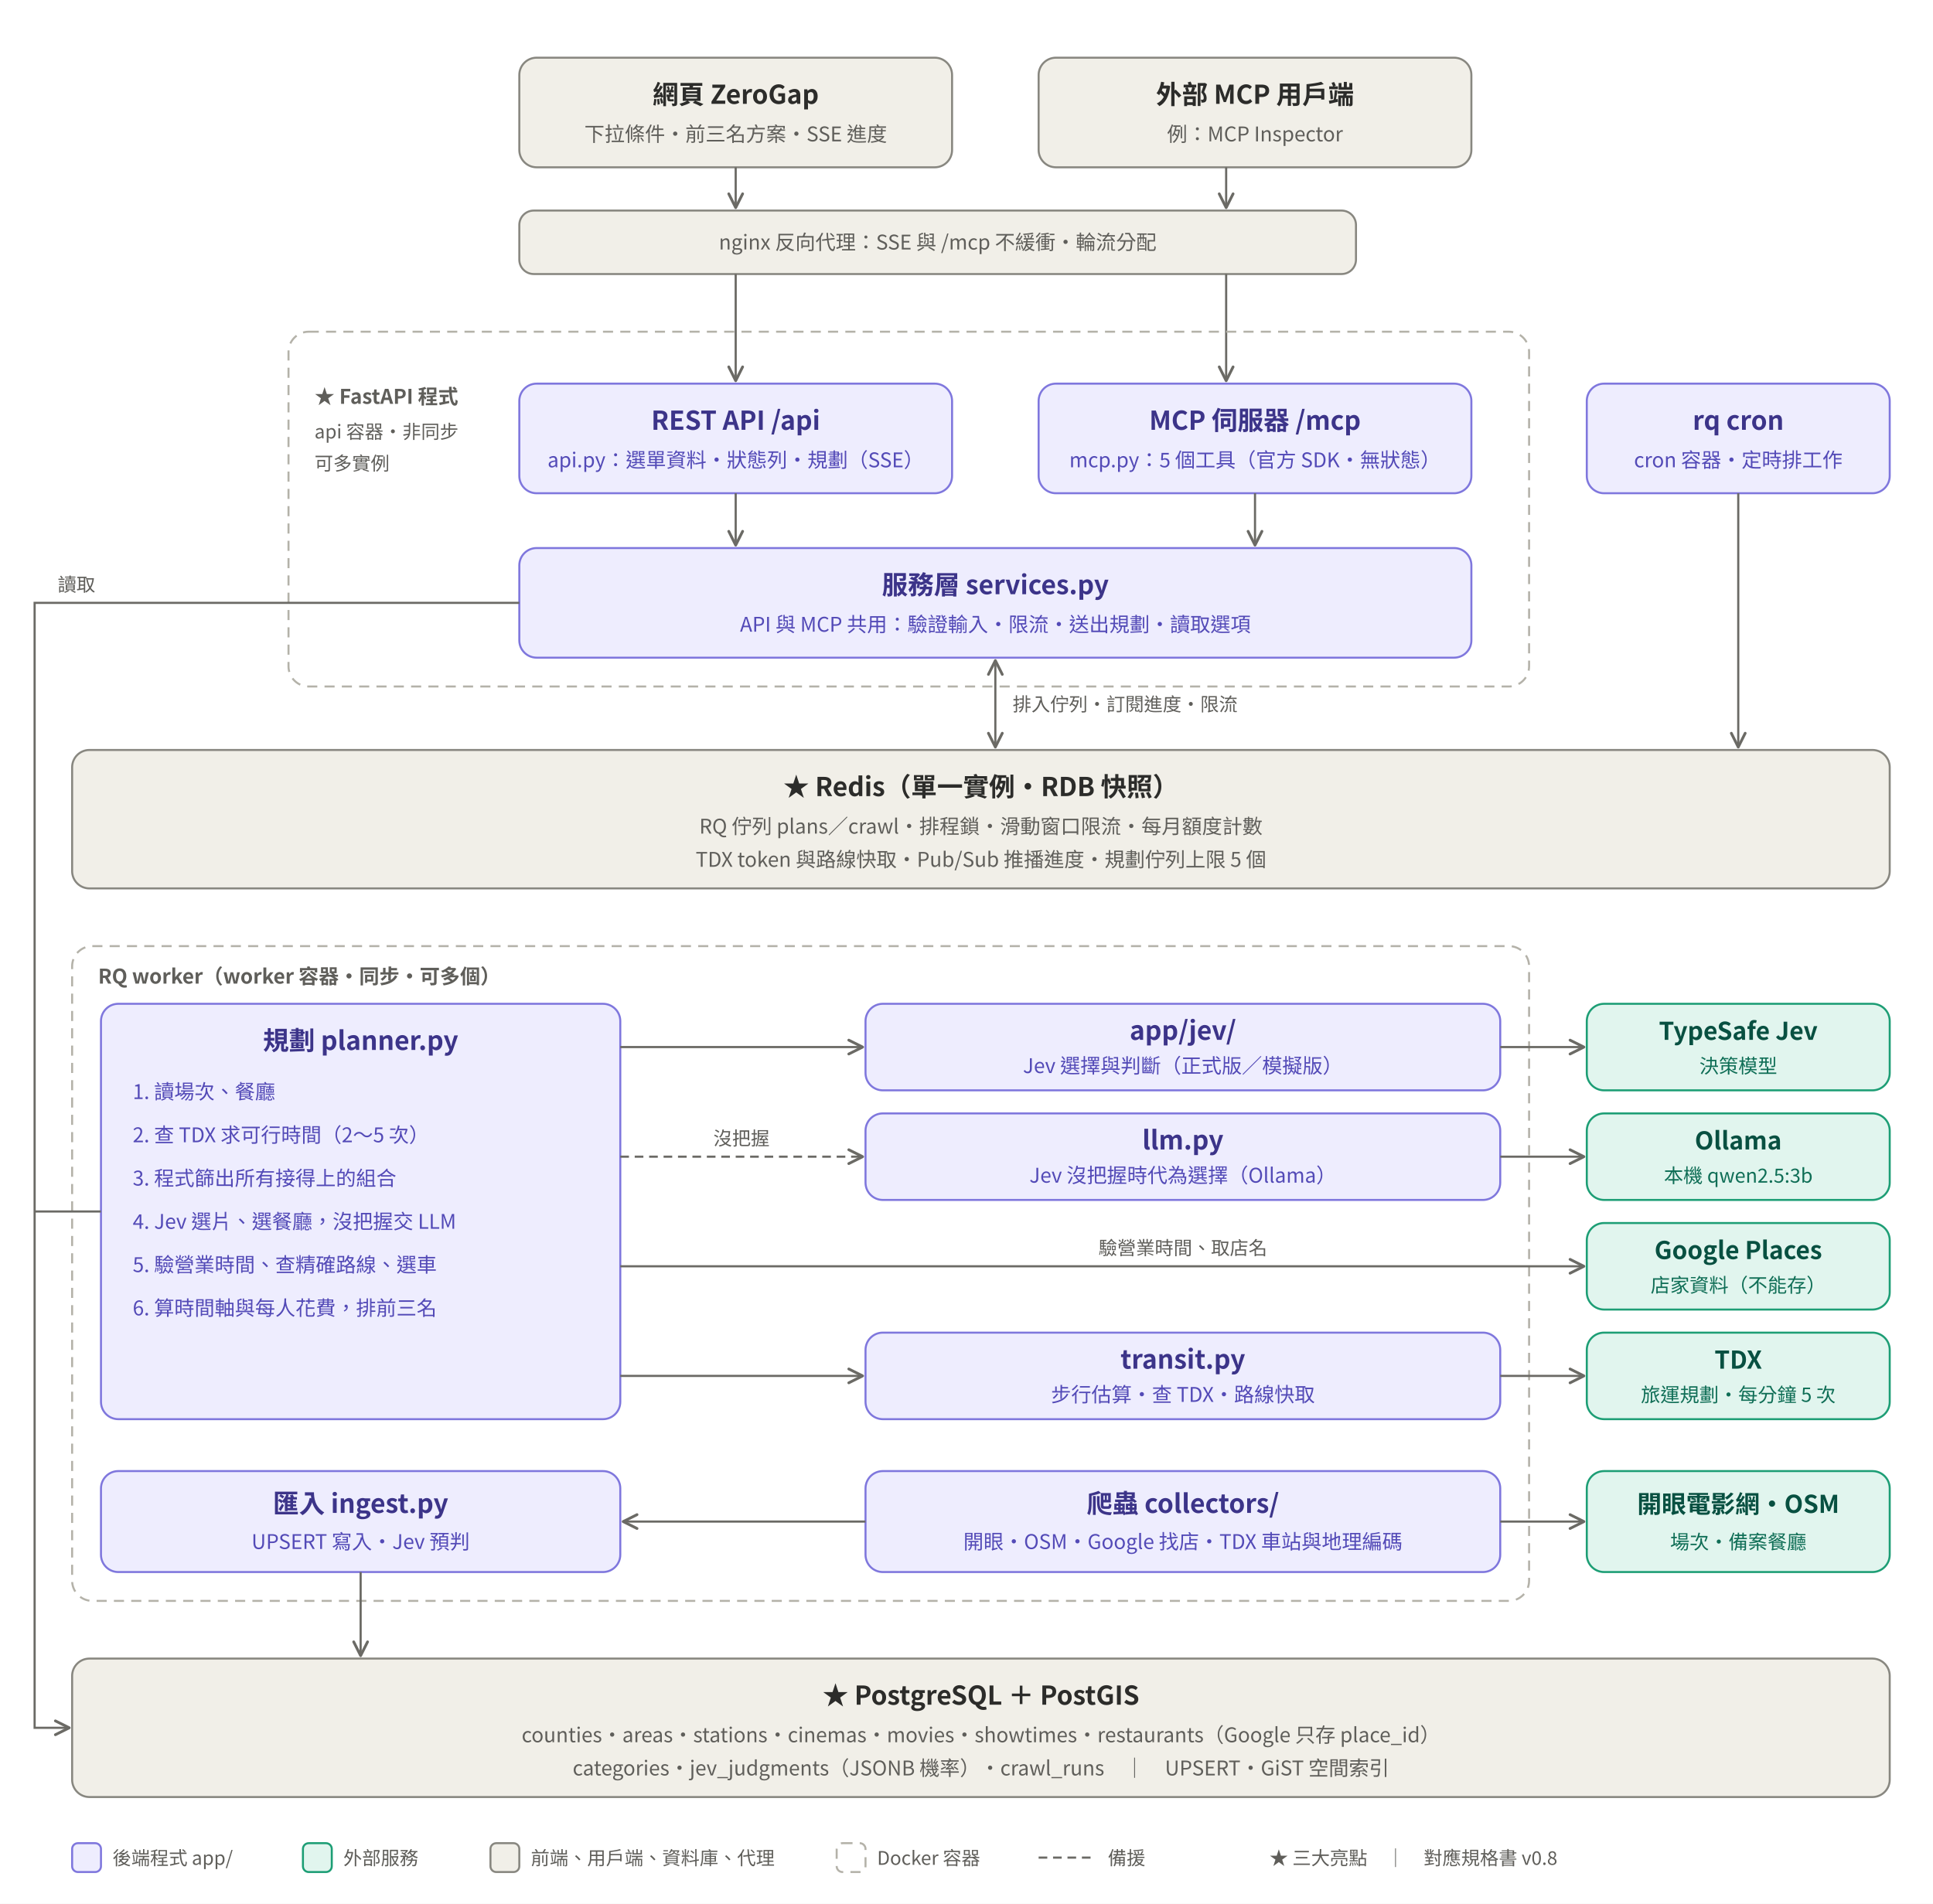
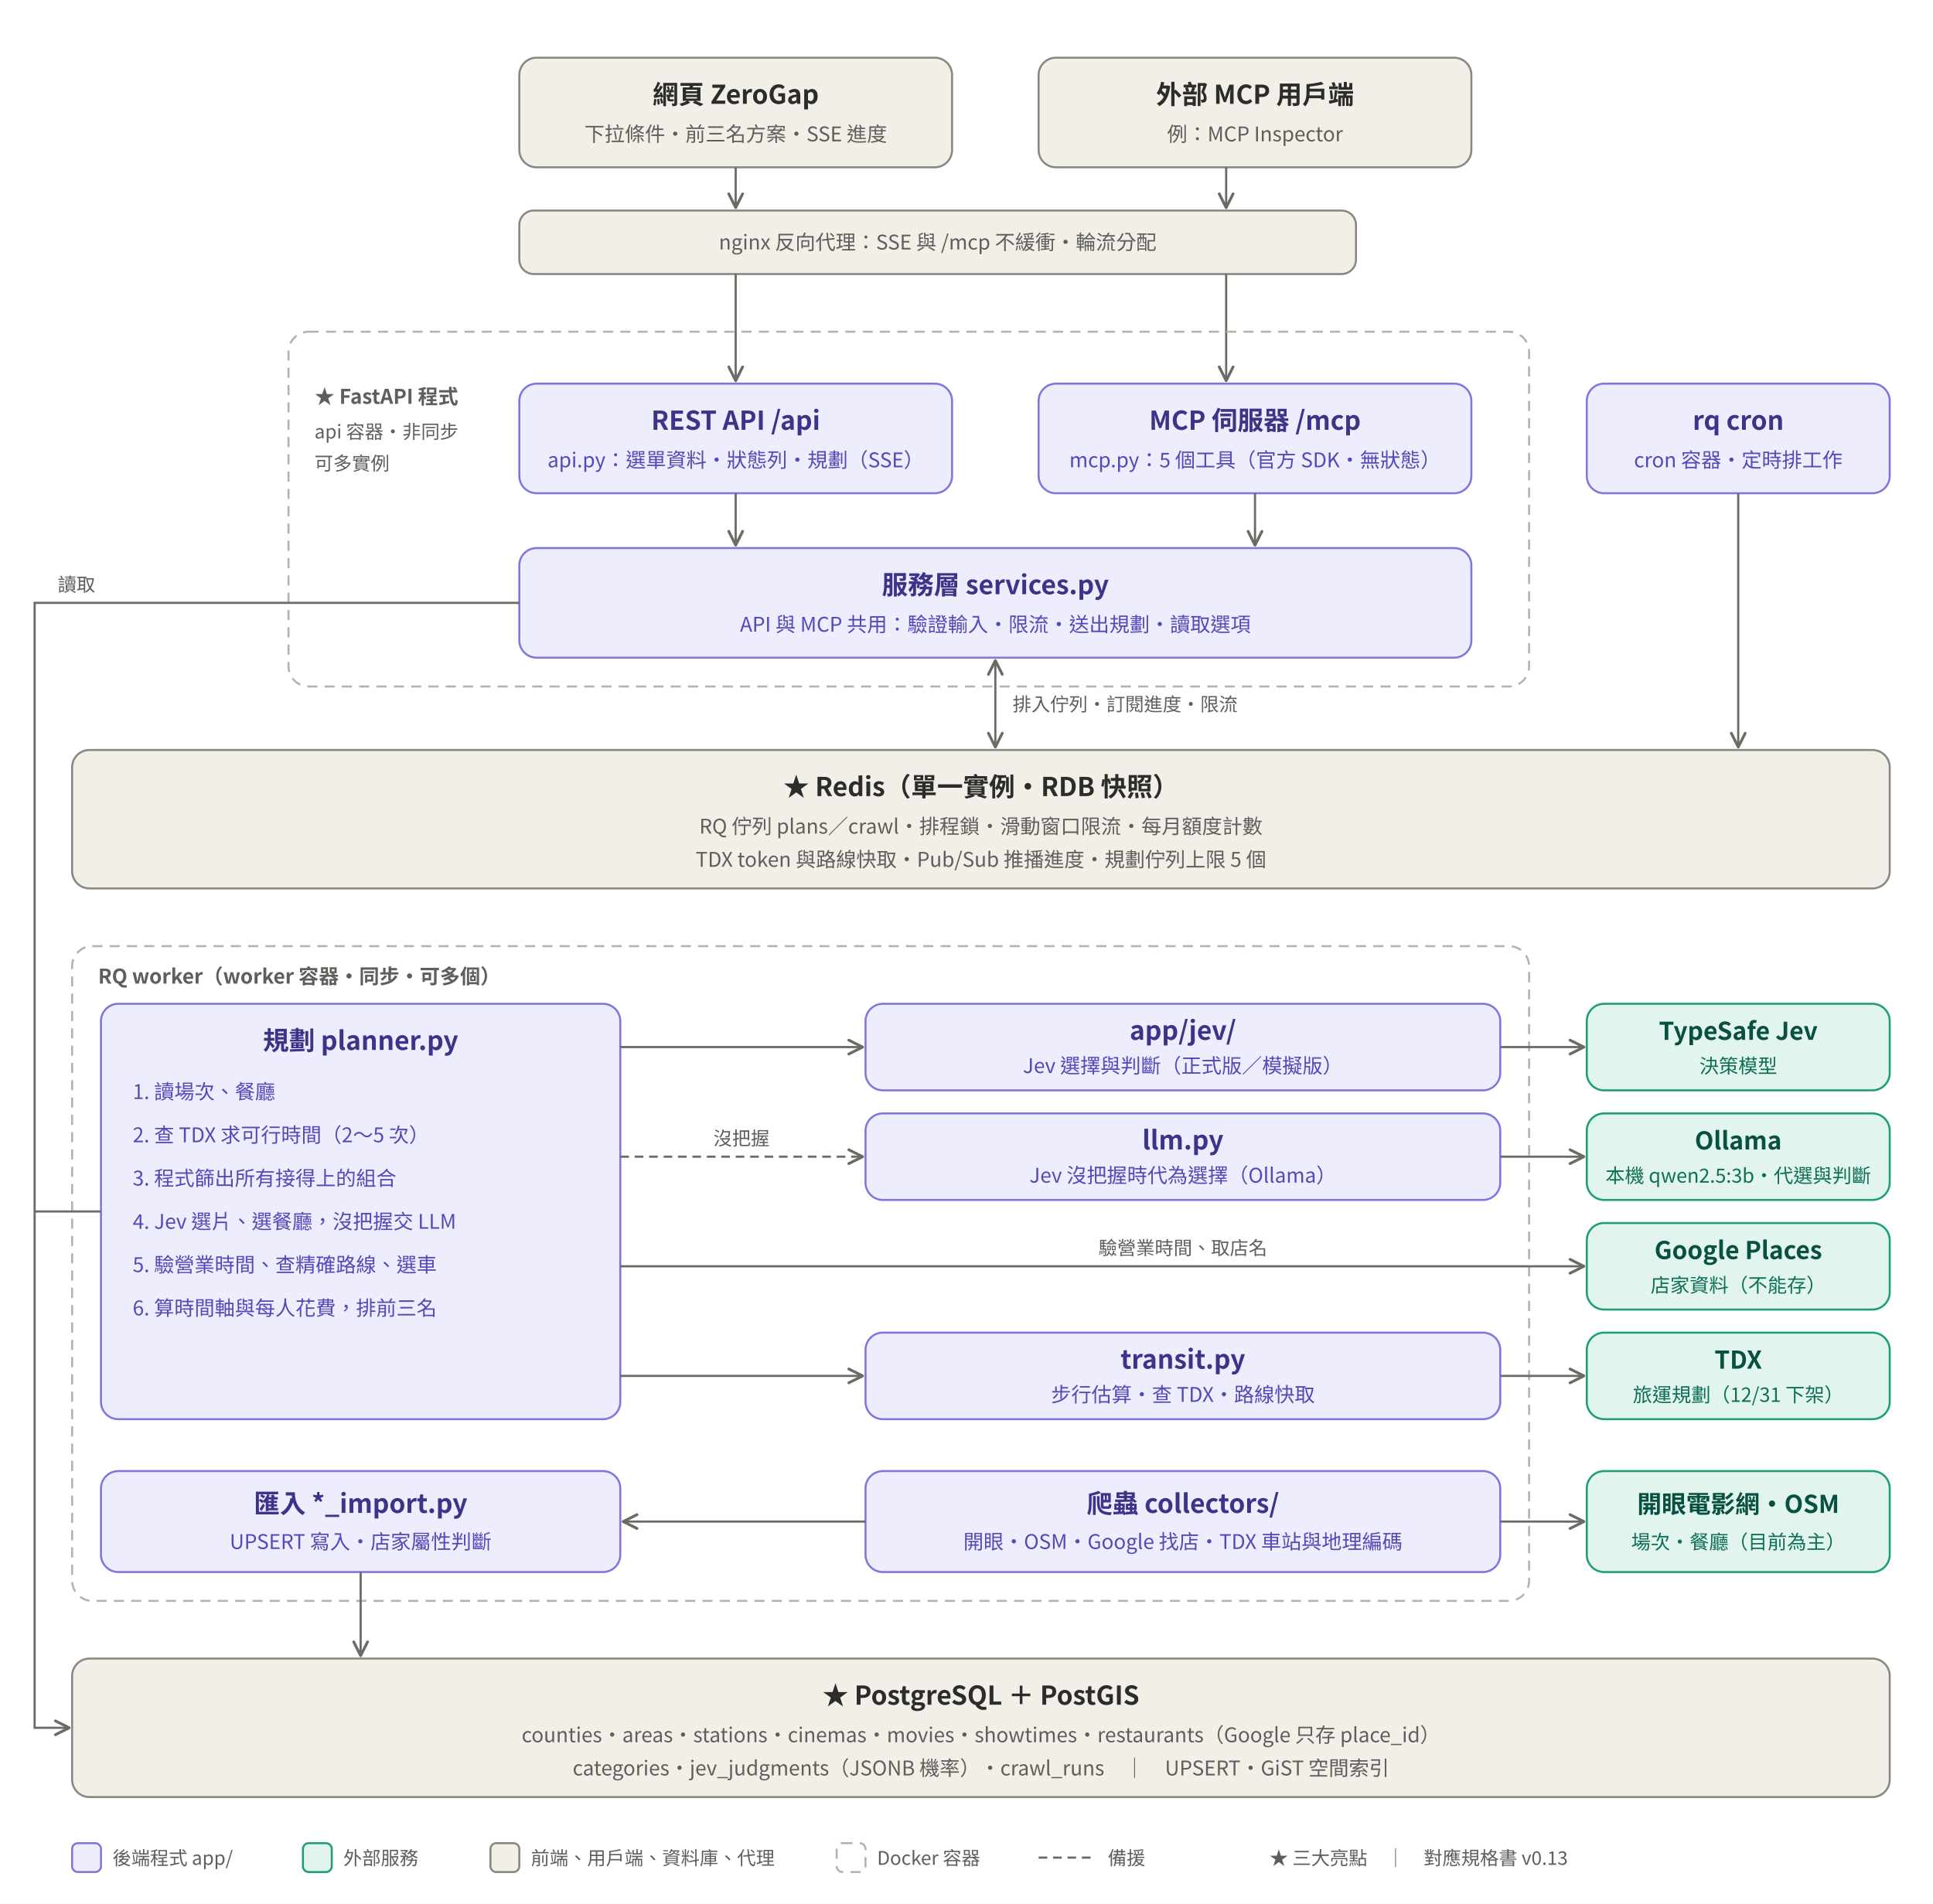
<svg xmlns="http://www.w3.org/2000/svg" width="1340" height="1320" viewBox="0 0 1340 1320" font-family="'Microsoft JhengHei','PingFang TC','Noto Sans TC','Noto Sans CJK TC',sans-serif">
  <defs>
    <marker id="arrow" viewBox="0 0 10 10" refX="9" refY="5" markerWidth="8" markerHeight="8" orient="auto-start-reverse">
      <path d="M1 1 L9 5 L1 9" fill="none" stroke="#6B6A65" stroke-width="1.6" stroke-linecap="round" stroke-linejoin="round" />
    </marker>
    <style>
      .p { fill: #EEEDFE; stroke: #7F77DD; stroke-width: 1.4; }
      .g { fill: #E1F5EE; stroke: #1D9E75; stroke-width: 1.4; }
      .n { fill: #F1EFE8; stroke: #888780; stroke-width: 1.4; }
      .box { fill: none; stroke: #B4B2A9; stroke-width: 1.4; stroke-dasharray: 7 5; }
      .pt { fill: #3C3489; font-size: 18px; font-weight: 600; text-anchor: middle; }
      .ps { fill: #534AB7; font-size: 14px; text-anchor: middle; }
      .gt { fill: #085041; font-size: 17px; font-weight: 600; text-anchor: middle; }
      .gs { fill: #0F6E56; font-size: 13.5px; text-anchor: middle; }
      .nt { fill: #2C2C2A; font-size: 18px; font-weight: 600; text-anchor: middle; }
      .ns { fill: #5F5E5A; font-size: 14px; text-anchor: middle; }
      .step { fill: #534AB7; font-size: 14px; }
      .lbl { fill: #5F5E5A; font-size: 13px; }
      .cap { fill: #5F5E5A; font-size: 14px; font-weight: 600; }
      .ln { fill: none; stroke: #6B6A65; stroke-width: 1.5; }
      .dash { fill: none; stroke: #6B6A65; stroke-width: 1.5; stroke-dasharray: 6 4; }
    </style>
  </defs>
  <rect width="1340" height="1320" fill="#FFFFFF" />
  <rect class="n" x="360" y="40" width="300" height="76" rx="12" />
  <text class="nt" x="510" y="72">網頁 ZeroGap</text>
  <text class="ns" x="510" y="98">下拉條件・前三名方案・SSE 進度</text>
  <rect class="n" x="720" y="40" width="300" height="76" rx="12" />
  <text class="nt" x="870" y="72">外部 MCP 用戶端</text>
  <text class="ns" x="870" y="98">例：MCP Inspector</text>
  <rect class="n" x="360" y="146" width="580" height="44" rx="10" />
  <text class="ns" x="650" y="173">nginx 反向代理：SSE 與 /mcp 不緩衝・輪流分配</text>
  <line class="ln" x1="510" y1="116" x2="510" y2="144" marker-end="url(#arrow)" />
  <line class="ln" x1="850" y1="116" x2="850" y2="144" marker-end="url(#arrow)" />
  <line class="ln" x1="510" y1="190" x2="510" y2="264" marker-end="url(#arrow)" />
  <line class="ln" x1="850" y1="190" x2="850" y2="264" marker-end="url(#arrow)" />
  <g transform="translate(0,80)">
    <rect class="box" x="200" y="150" width="860" height="246" rx="14" />
    <text class="cap" x="218" y="200">★ FastAPI 程式</text>
    <text class="lbl" x="218" y="224">api 容器・非同步</text>
    <text class="lbl" x="218" y="246">可多實例</text>
    <rect class="p" x="360" y="186" width="300" height="76" rx="12" />
    <text class="pt" x="510" y="218">REST API /api</text>
    <text class="ps" x="510" y="244">api.py：選單資料・狀態列・規劃（SSE）</text>
    <rect class="p" x="720" y="186" width="300" height="76" rx="12" />
    <text class="pt" x="870" y="218">MCP 伺服器 /mcp</text>
    <text class="ps" x="870" y="244">mcp.py：5 個工具（官方 SDK・無狀態）</text>
    <rect class="p" x="360" y="300" width="660" height="76" rx="12" />
    <text class="pt" x="690" y="332">服務層 services.py</text>
    <text class="ps" x="690" y="358">API 與 MCP 共用：驗證輸入・限流・送出規劃・讀取選項</text>
    <line class="ln" x1="510" y1="262" x2="510" y2="298" marker-end="url(#arrow)" />
    <line class="ln" x1="870" y1="262" x2="870" y2="298" marker-end="url(#arrow)" />
    <rect class="p" x="1100" y="186" width="210" height="76" rx="12" />
    <text class="pt" x="1205" y="218">rq cron</text>
    <text class="ps" x="1205" y="244">cron 容器・定時排工作</text>
    <line class="ln" x1="1205" y1="262" x2="1205" y2="438" marker-end="url(#arrow)" />
    <rect class="n" x="50" y="440" width="1260" height="96" rx="12" />
    <text class="nt" x="680" y="472">★ Redis（單一實例・RDB 快照）</text>
    <text class="ns" x="680" y="498">RQ 佇列 plans／crawl・排程鎖・滑動窗口限流・每月額度計數</text>
    <text class="ns" x="680" y="521">TDX token 與路線快取・Pub/Sub 推播進度・規劃佇列上限 5 個</text>
    <line class="ln" x1="690" y1="378" x2="690" y2="438" marker-start="url(#arrow)" marker-end="url(#arrow)" />
    <text class="lbl" x="702" y="413">排入佇列・訂閱進度・限流</text>
    <rect class="box" x="50" y="576" width="1010" height="454" rx="14" />
    <text class="cap" x="68" y="602">RQ worker（worker 容器・同步・可多個）</text>
    <rect class="p" x="70" y="616" width="360" height="288" rx="12" />
    <text class="pt" x="250" y="648">規劃 planner.py</text>
    <text class="step" x="92" y="682">1. 讀場次、餐廳</text>
    <text class="step" x="92" y="712">2. 查 TDX 求可行時間（2～5 次）</text>
    <text class="step" x="92" y="742">3. 程式篩出所有接得上的組合</text>
    <text class="step" x="92" y="772">4. Jev 選片、選餐廳，沒把握交 LLM</text>
    <text class="step" x="92" y="802">5. 驗營業時間、查精確路線、選車</text>
    <text class="step" x="92" y="832">6. 算時間軸與每人花費，排前三名</text>
    <rect class="p" x="600" y="616" width="440" height="60" rx="12" />
    <text class="pt" x="820" y="641">app/jev/</text>
    <text class="ps" x="820" y="664">Jev 選擇與判斷（正式版／模擬版）</text>
    <rect class="p" x="600" y="692" width="440" height="60" rx="12" />
    <text class="pt" x="820" y="717">llm.py</text>
    <text class="ps" x="820" y="740">Jev 沒把握時代為選擇（Ollama）</text>
    <rect class="p" x="600" y="844" width="440" height="60" rx="12" />
    <text class="pt" x="820" y="869">transit.py</text>
    <text class="ps" x="820" y="892">步行估算・查 TDX・路線快取</text>
    <rect class="p" x="70" y="940" width="360" height="70" rx="12" />
-     <text class="pt" x="250" y="969">匯入 ingest.py</text>
-     <text class="ps" x="250" y="994">UPSERT 寫入・Jev 預判</text>
+     <text class="pt" x="250" y="969">匯入 *_import.py</text>
+     <text class="ps" x="250" y="994">UPSERT 寫入・店家屬性判斷</text>
    <rect class="p" x="600" y="940" width="440" height="70" rx="12" />
    <text class="pt" x="820" y="969">爬蟲 collectors/</text>
    <text class="ps" x="820" y="994">開眼・OSM・Google 找店・TDX 車站與地理編碼</text>
    <line class="ln" x1="430" y1="646" x2="598" y2="646" marker-end="url(#arrow)" />
    <line class="dash" x1="430" y1="722" x2="598" y2="722" marker-end="url(#arrow)" />
    <text class="lbl" x="514" y="714" text-anchor="middle">沒把握</text>
    <line class="ln" x1="430" y1="798" x2="1098" y2="798" marker-end="url(#arrow)" />
    <text class="lbl" x="820" y="790" text-anchor="middle">驗營業時間、取店名</text>
    <line class="ln" x1="430" y1="874" x2="598" y2="874" marker-end="url(#arrow)" />
    <line class="ln" x1="600" y1="975" x2="432" y2="975" marker-end="url(#arrow)" />
    <rect class="g" x="1100" y="616" width="210" height="60" rx="12" />
    <text class="gt" x="1205" y="641">TypeSafe Jev</text>
    <text class="gs" x="1205" y="664">決策模型</text>
    <rect class="g" x="1100" y="692" width="210" height="60" rx="12" />
    <text class="gt" x="1205" y="717">Ollama</text>
-     <text class="gs" x="1205" y="740">本機 qwen2.5:3b</text>
+     <text class="gs" x="1205" y="740">本機 qwen2.5:3b・代選與判斷</text>
    <rect class="g" x="1100" y="768" width="210" height="60" rx="12" />
    <text class="gt" x="1205" y="793">Google Places</text>
    <text class="gs" x="1205" y="816">店家資料（不能存）</text>
    <rect class="g" x="1100" y="844" width="210" height="60" rx="12" />
    <text class="gt" x="1205" y="869">TDX</text>
-     <text class="gs" x="1205" y="892">旅運規劃・每分鐘 5 次</text>
+     <text class="gs" x="1205" y="892">旅運規劃（12/31 下架）</text>
    <rect class="g" x="1100" y="940" width="210" height="70" rx="12" />
    <text class="gt" x="1205" y="969">開眼電影網・OSM</text>
-     <text class="gs" x="1205" y="994">場次・備案餐廳</text>
+     <text class="gs" x="1205" y="994">場次・餐廳（目前為主）</text>
    <line class="ln" x1="1040" y1="646" x2="1098" y2="646" marker-end="url(#arrow)" />
    <line class="ln" x1="1040" y1="722" x2="1098" y2="722" marker-end="url(#arrow)" />
    <line class="ln" x1="1040" y1="874" x2="1098" y2="874" marker-end="url(#arrow)" />
    <line class="ln" x1="1040" y1="975" x2="1098" y2="975" marker-end="url(#arrow)" />
    <rect class="n" x="50" y="1070" width="1260" height="96" rx="12" />
    <text class="nt" x="680" y="1102">★ PostgreSQL ＋ PostGIS</text>
    <text class="ns" x="680" y="1128">counties・areas・stations・cinemas・movies・showtimes・restaurants（Google 只存 place_id）</text>
    <text class="ns" x="680" y="1151">categories・jev_judgments（JSONB 機率）・crawl_runs　｜　UPSERT・GiST 空間索引</text>
    <line class="ln" x1="250" y1="1010" x2="250" y2="1068" marker-end="url(#arrow)" />
    <polyline class="ln" points="360,338 24,338 24,1118 48,1118" marker-end="url(#arrow)" />
    <line class="ln" x1="70" y1="760" x2="24" y2="760" />
    <text class="lbl" x="40" y="330">讀取</text>
  </g>
  <rect class="p" x="50" y="1278" width="20" height="20" rx="4" />
  <text class="lbl" x="78" y="1293" font-size="14">後端程式 app/</text>
  <rect class="g" x="210" y="1278" width="20" height="20" rx="4" />
  <text class="lbl" x="238" y="1293" font-size="14">外部服務</text>
  <rect class="n" x="340" y="1278" width="20" height="20" rx="4" />
  <text class="lbl" x="368" y="1293" font-size="14">前端、用戶端、資料庫、代理</text>
  <rect class="box" x="580" y="1278" width="20" height="20" rx="4" />
  <text class="lbl" x="608" y="1293" font-size="14">Docker 容器</text>
  <line class="dash" x1="720" y1="1288" x2="760" y2="1288" />
  <text class="lbl" x="768" y="1293" font-size="14">備援</text>
-   <text class="lbl" x="880" y="1293" font-size="14">★ 三大亮點　｜　對應規格書 v0.8</text>
+   <text class="lbl" x="880" y="1293" font-size="14">★ 三大亮點　｜　對應規格書 v0.13</text>
</svg>
